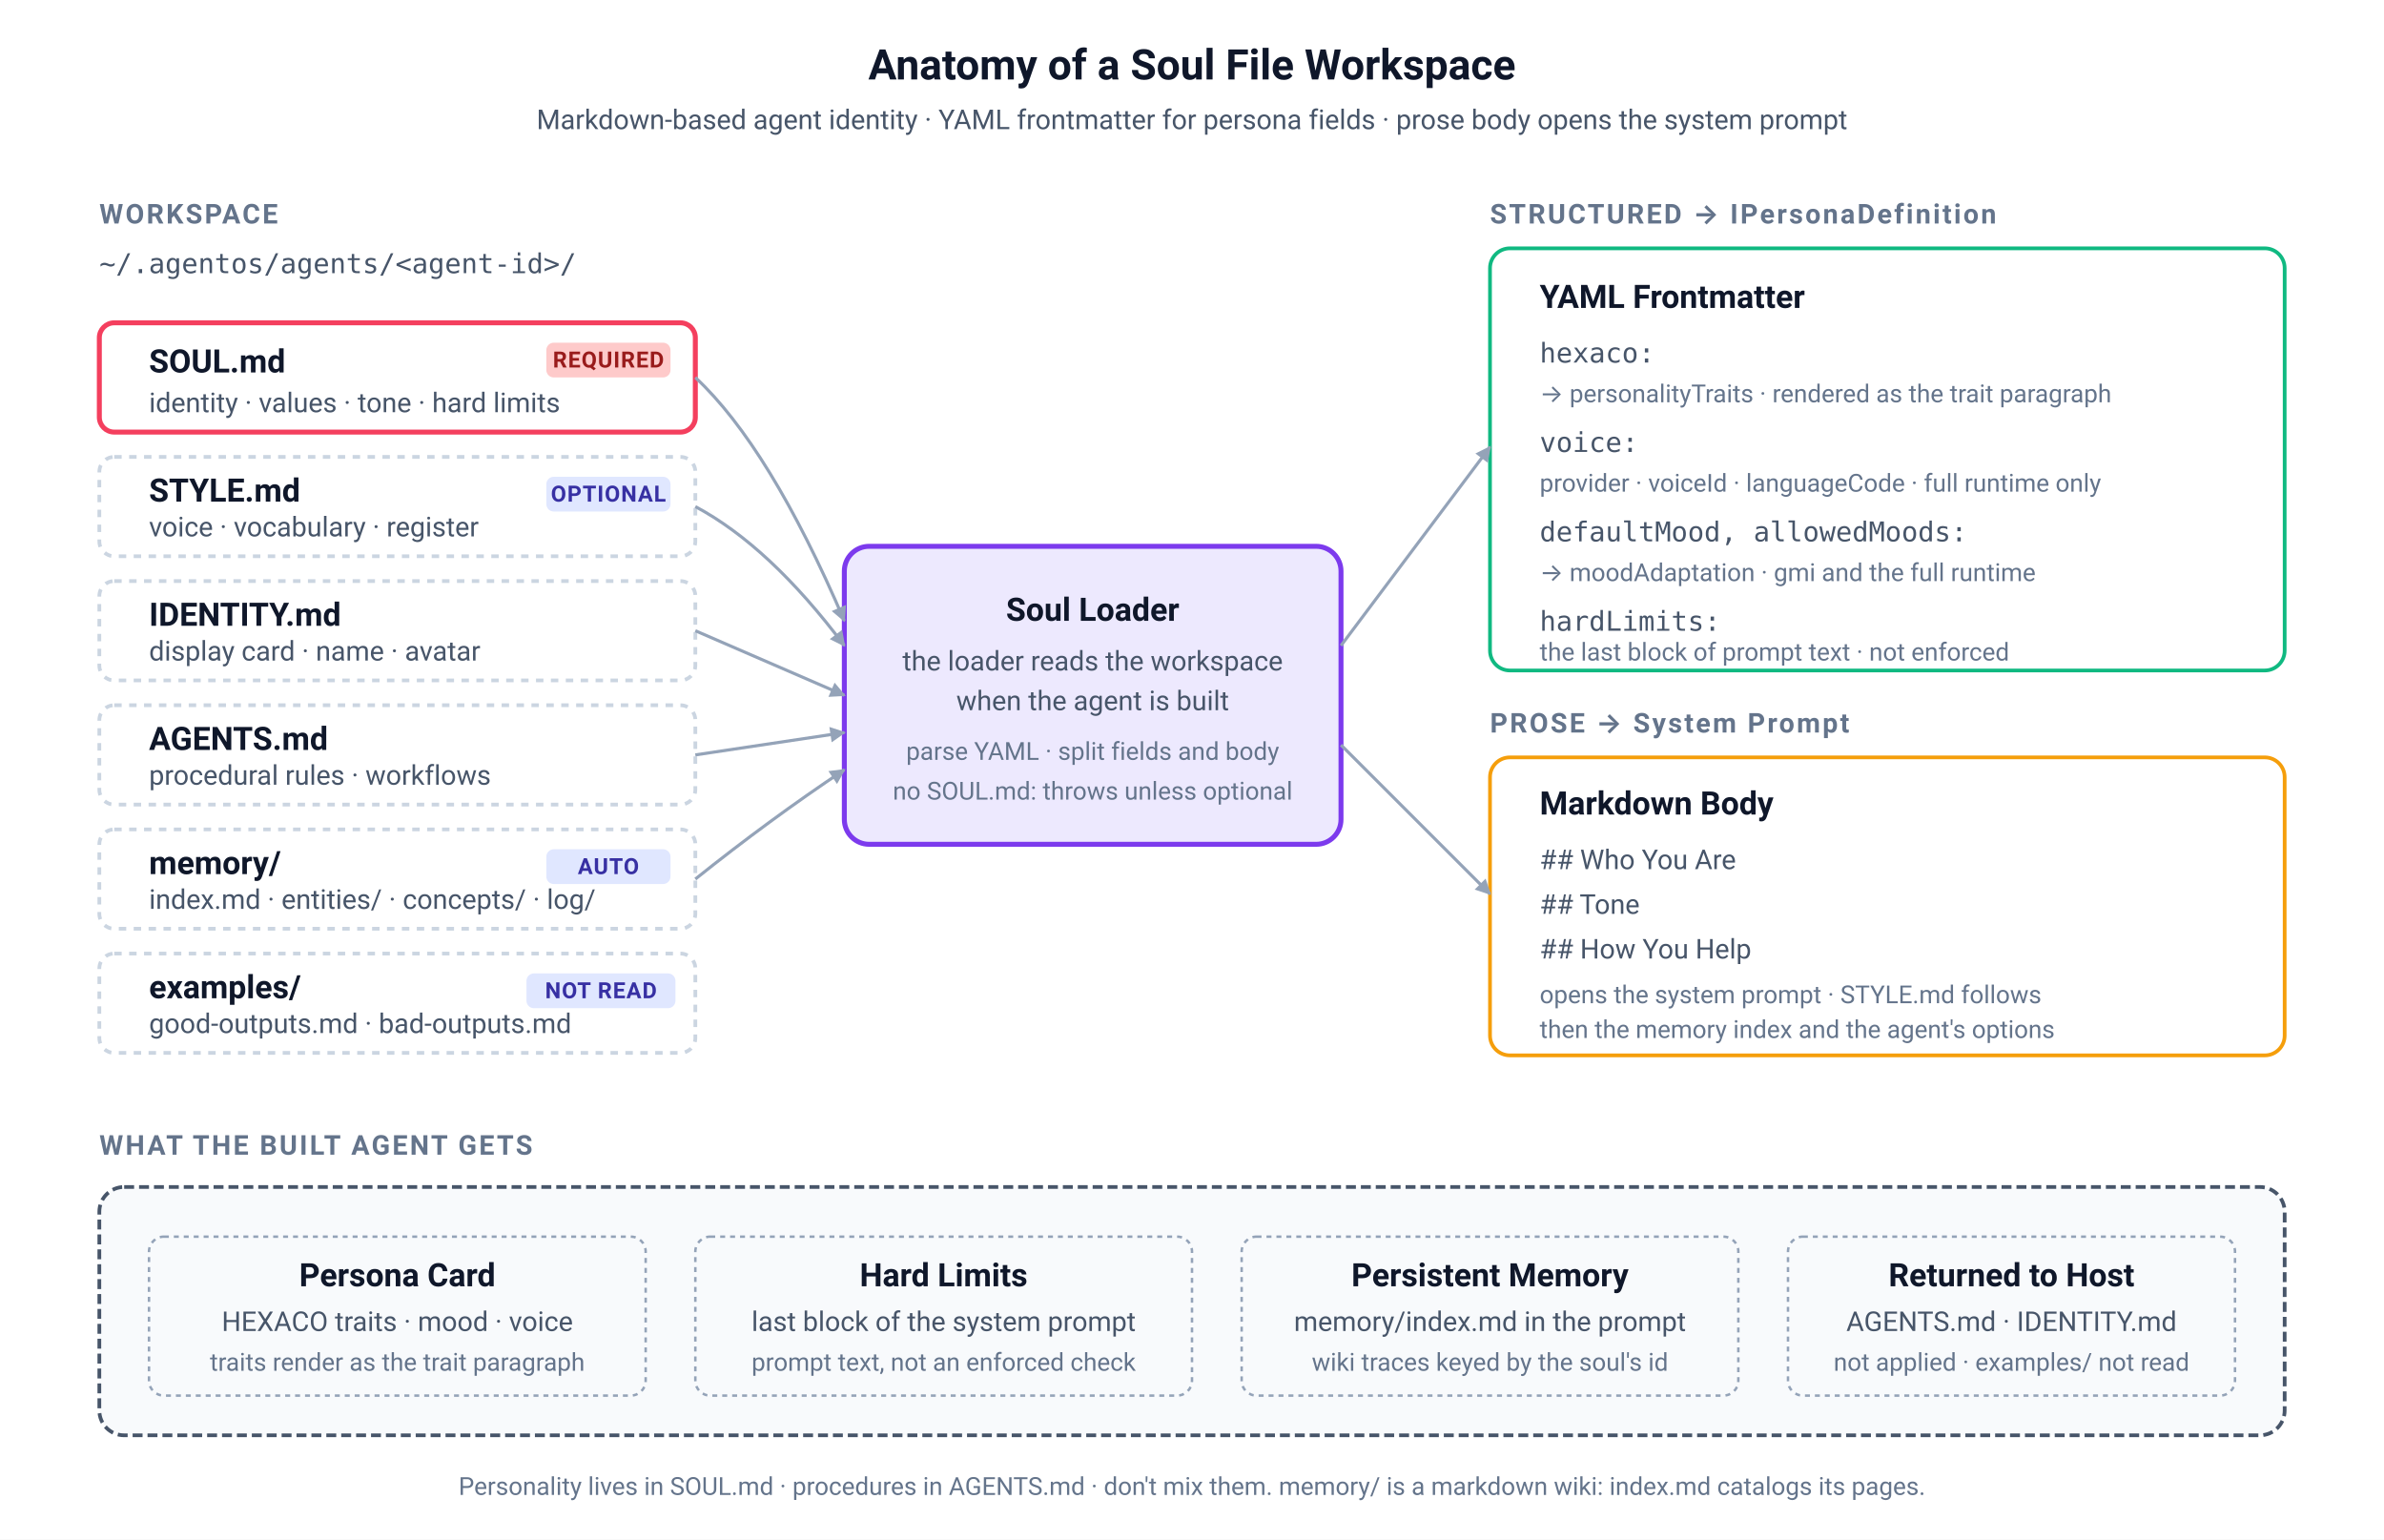
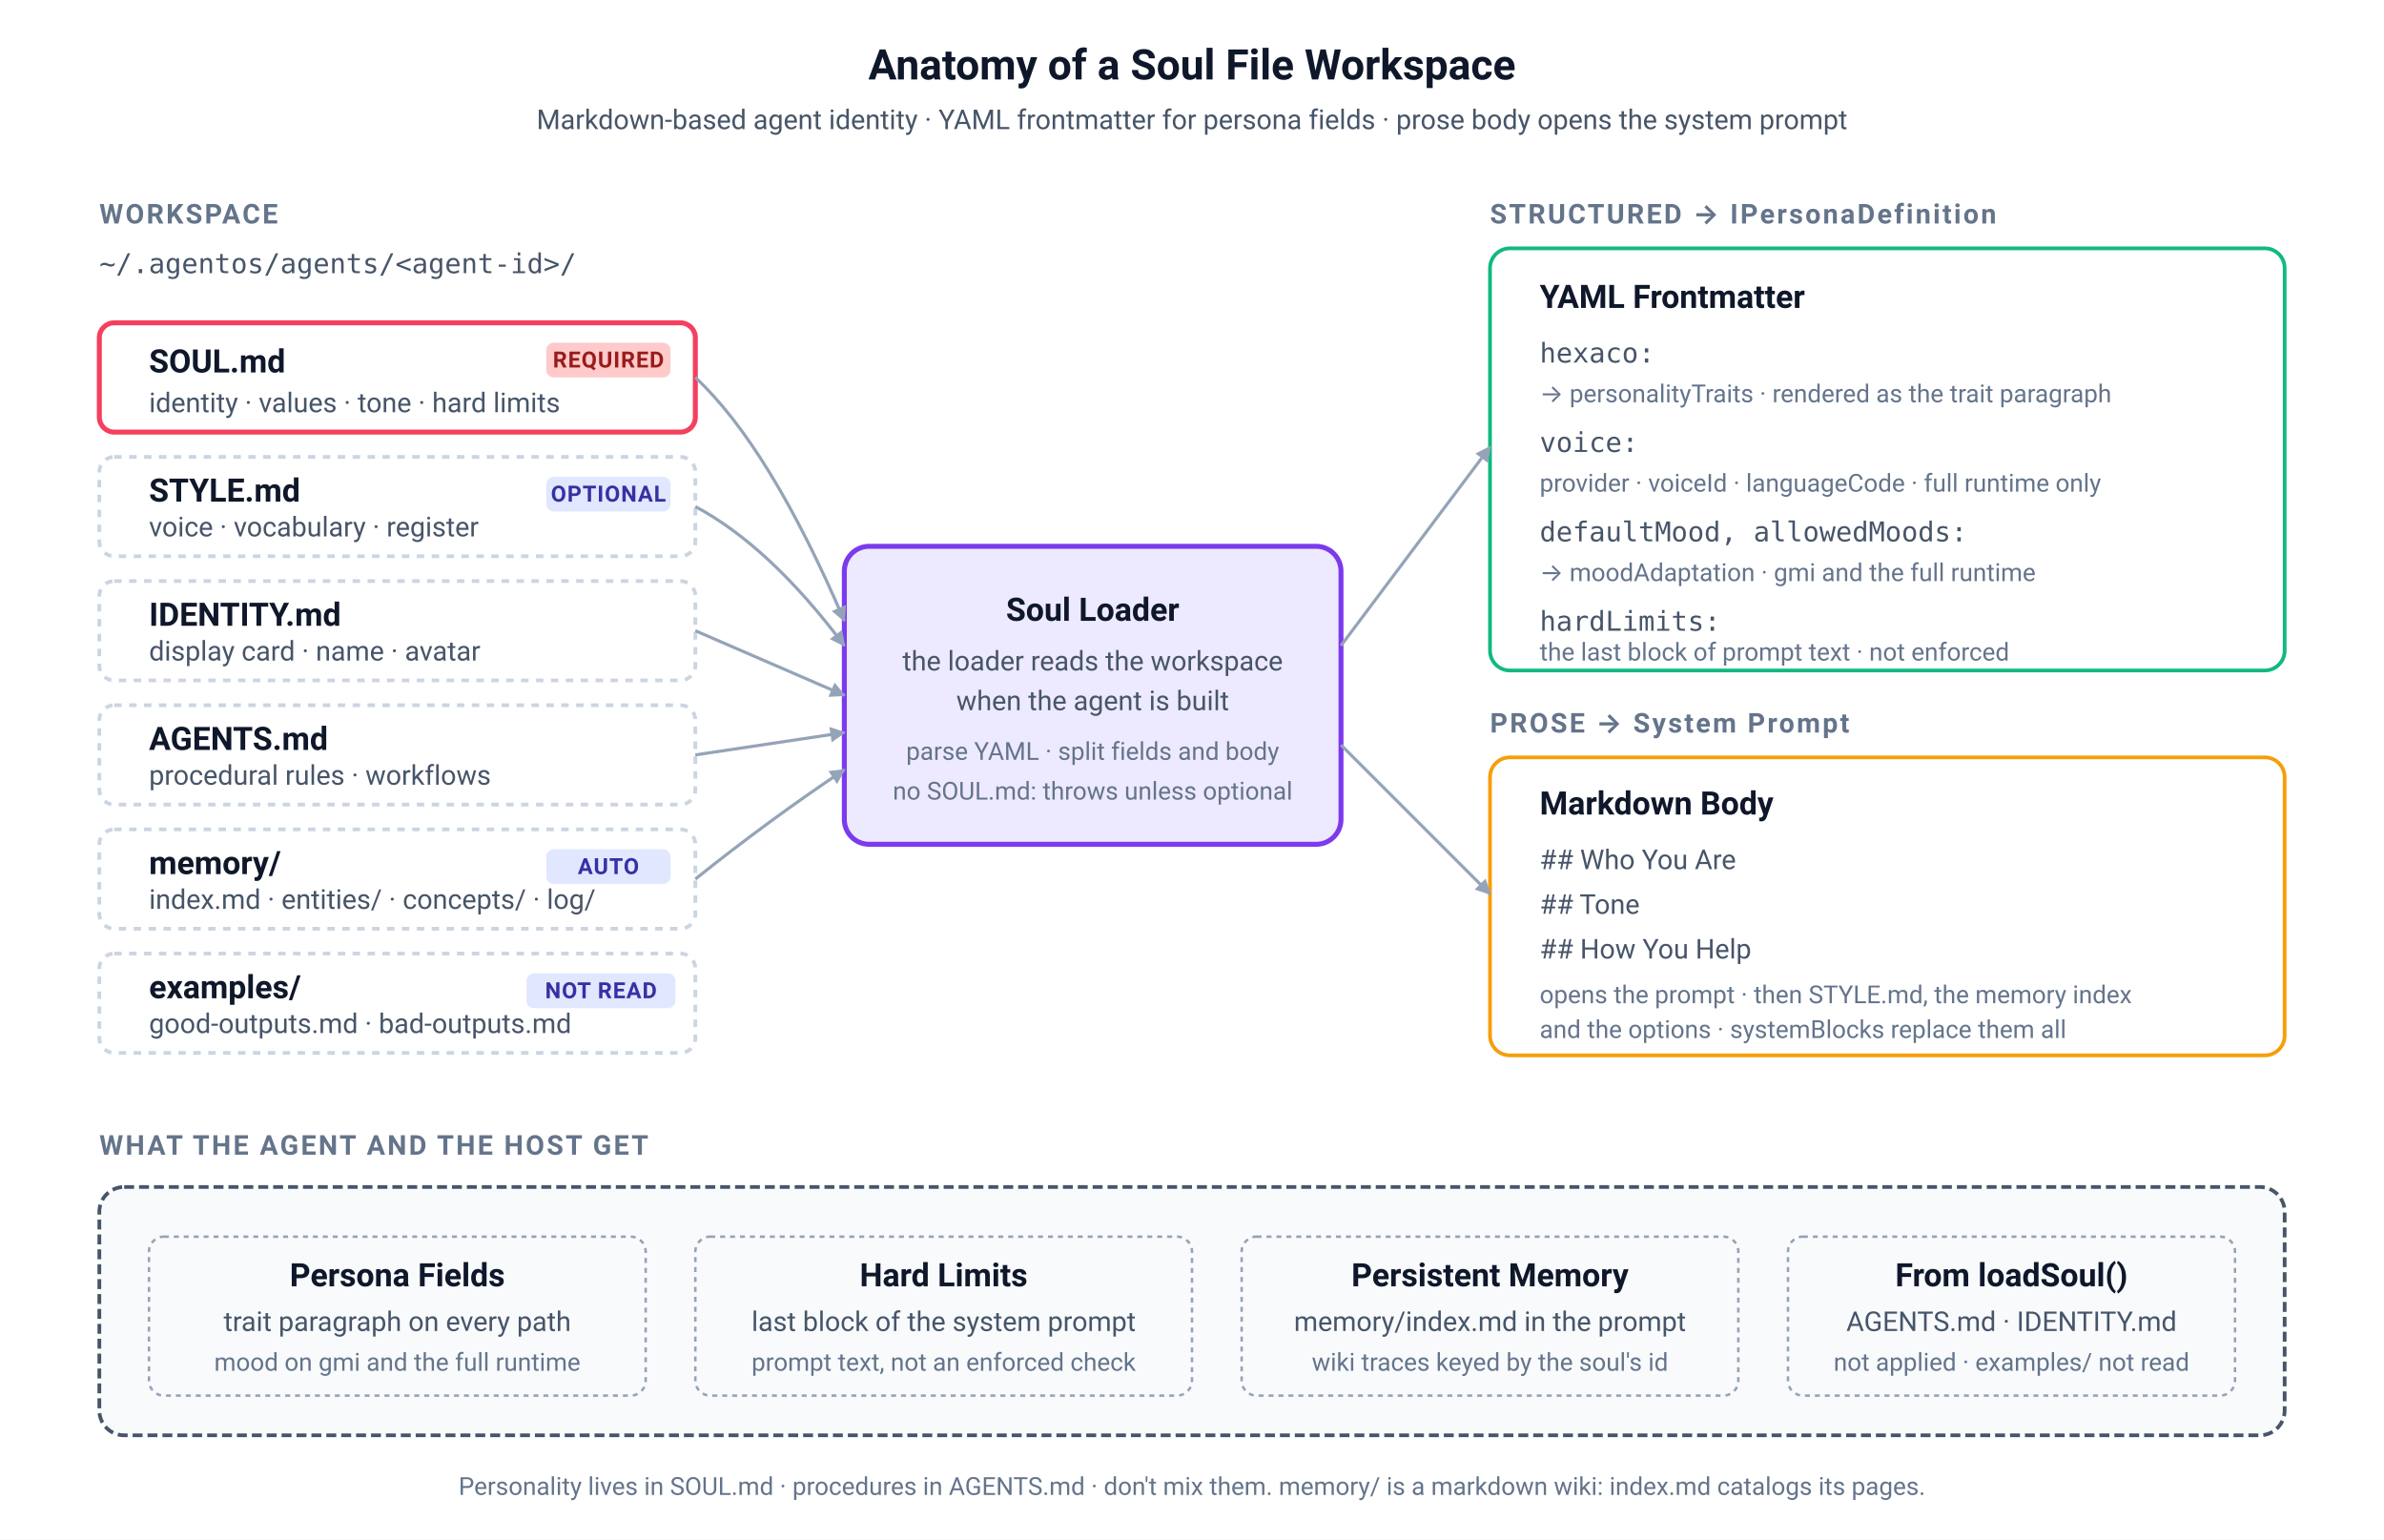
<svg xmlns="http://www.w3.org/2000/svg" viewBox="0 0 960 620" role="img" aria-labelledby="soul-files-title soul-files-desc" font-family="ui-sans-serif, system-ui, -apple-system, Segoe UI, Roboto, sans-serif">
  <defs>
    <style>
      .bg { fill: #ffffff; }
      .text { fill: #1e293b; font-size: 12px; }
      .title { fill: #0f172a; font-size: 17px; font-weight: 700; }
      .heading { fill: #0f172a; font-size: 13px; font-weight: 700; }
      .small { fill: #475569; font-size: 11px; }
      .micro { fill: #64748b; font-size: 10px; }
      .mono { fill: #475569; font-size: 11px; font-family: ui-monospace, SFMono-Regular, Menlo, monospace; }
      .lane-label { fill: #64748b; font-size: 11px; font-weight: 700; letter-spacing: 0.08em; }
      .file-req { fill: #ffffff; stroke: #f43f5e; stroke-width: 2; }
      .file-opt { fill: #ffffff; stroke: #cbd5e1; stroke-width: 1.5; stroke-dasharray: 3 3; }
      .runtime { fill: #ede9fe; stroke: #7c3aed; stroke-width: 2; }
      .output-struct { fill: #ffffff; stroke: #10b981; stroke-width: 1.5; }
      .output-prose { fill: #ffffff; stroke: #f59e0b; stroke-width: 1.5; }
      .envelope { fill: #f8fafc; stroke: #475569; stroke-width: 1.5; stroke-dasharray: 4 2; }
      .tree-line { stroke: #cbd5e1; stroke-width: 1; fill: none; }
      .arrow-line { stroke: #94a3b8; stroke-width: 1.25; fill: none; }
      .arrow-head { fill: #94a3b8; }
      .badge-req { fill: #fecaca; }
      .badge-req-text { fill: #991b1b; font-size: 9px; font-weight: 700; letter-spacing: 0.04em; }
      .badge-opt { fill: #e0e7ff; }
      .badge-opt-text { fill: #3730a3; font-size: 9px; font-weight: 700; letter-spacing: 0.04em; }
          </style>
    <marker id="soul-arrow" viewBox="0 0 10 10" refX="9" refY="5" markerWidth="5" markerHeight="5" orient="auto-start-reverse">
      <path d="M 0 0 L 10 5 L 0 10 z" class="arrow-head" />
    </marker>
  </defs>
  <rect class="bg" x="0" y="0" width="960" height="620" />
  <text x="480" y="32" class="title" text-anchor="middle">Anatomy of a Soul File Workspace</text>
  <text x="480" y="52" class="small" text-anchor="middle">Markdown-based agent identity · YAML frontmatter for persona fields · prose body opens the system prompt</text>
  <text x="40" y="90" class="lane-label">WORKSPACE</text>
  <text x="40" y="110" class="mono">~/.agentos/agents/&lt;agent-id&gt;/</text>
  <rect x="40" y="130" width="240" height="44" rx="6" class="file-req" />
  <text x="60" y="150" class="heading">SOUL.md</text>
  <text x="60" y="166" class="small">identity · values · tone · hard limits</text>
  <rect x="220" y="138" width="50" height="14" rx="3" class="badge-req" />
  <text x="245" y="148" class="badge-req-text" text-anchor="middle">REQUIRED</text>
  <rect x="40" y="184" width="240" height="40" rx="6" class="file-opt" />
  <text x="60" y="202" class="heading">STYLE.md</text>
  <text x="60" y="216" class="small">voice · vocabulary · register</text>
  <rect x="40" y="234" width="240" height="40" rx="6" class="file-opt" />
  <text x="60" y="252" class="heading">IDENTITY.md</text>
  <text x="60" y="266" class="small">display card · name · avatar</text>
  <rect x="40" y="284" width="240" height="40" rx="6" class="file-opt" />
  <text x="60" y="302" class="heading">AGENTS.md</text>
  <text x="60" y="316" class="small">procedural rules · workflows</text>
  <rect x="40" y="334" width="240" height="40" rx="6" class="file-opt" />
  <text x="60" y="352" class="heading">memory/</text>
  <text x="60" y="366" class="small">index.md · entities/ · concepts/ · log/</text>
  <rect x="220" y="342" width="50" height="14" rx="3" class="badge-opt" />
  <text x="245" y="352" class="badge-opt-text" text-anchor="middle">AUTO</text>
  <rect x="40" y="384" width="240" height="40" rx="6" class="file-opt" />
  <text x="60" y="402" class="heading">examples/</text>
  <text x="60" y="416" class="small">good-outputs.md · bad-outputs.md</text>
  <rect x="212" y="392" width="60" height="14" rx="3" class="badge-opt" />
  <text x="242" y="402" class="badge-opt-text" text-anchor="middle">NOT READ</text>
  <rect x="220" y="192" width="50" height="14" rx="3" class="badge-opt" />
  <text x="245" y="202" class="badge-opt-text" text-anchor="middle">OPTIONAL</text>
  <rect x="340" y="220" width="200" height="120" rx="10" class="runtime" />
  <text x="440" y="250" class="heading" text-anchor="middle">Soul Loader</text>
  <text x="440" y="270" class="small" text-anchor="middle">the loader reads the workspace</text>
  <text x="440" y="286" class="small" text-anchor="middle">when the agent is built</text>
  <text x="440" y="306" class="micro" text-anchor="middle">parse YAML · split fields and body</text>
  <text x="440" y="322" class="micro" text-anchor="middle">no SOUL.md: throws unless optional</text>
  <path class="arrow-line" d="M 280,152 Q 310,180 340,250" marker-end="url(#soul-arrow)" />
  <path class="arrow-line" d="M 280,204 Q 310,220 340,260" marker-end="url(#soul-arrow)" />
  <path class="arrow-line" d="M 280,254 L 340,280" marker-end="url(#soul-arrow)" />
  <path class="arrow-line" d="M 280,304 L 340,295" marker-end="url(#soul-arrow)" />
  <path class="arrow-line" d="M 280,354 Q 310,330 340,310" marker-end="url(#soul-arrow)" />
  <text x="600" y="90" class="lane-label">STRUCTURED → IPersonaDefinition</text>
  <rect x="600" y="100" width="320" height="170" rx="8" class="output-struct" />
  <text x="620" y="124" class="heading">YAML Frontmatter</text>
  <text x="620" y="146" class="mono">hexaco:</text>
  <text x="620" y="162" class="micro">  → personalityTraits · rendered as the trait paragraph</text>
  <text x="620" y="182" class="mono">voice:</text>
  <text x="620" y="198" class="micro">  provider · voiceId · languageCode · full runtime only</text>
  <text x="620" y="218" class="mono">defaultMood, allowedMoods:</text>
  <text x="620" y="234" class="micro">  → moodAdaptation · gmi and the full runtime</text>
  <text x="620" y="254" class="mono">hardLimits:</text>
  <text x="620" y="266" class="micro">  the last block of prompt text · not enforced</text>
  <text x="600" y="295" class="lane-label">PROSE → System Prompt</text>
  <rect x="600" y="305" width="320" height="120" rx="8" class="output-prose" />
  <text x="620" y="328" class="heading">Markdown Body</text>
  <text x="620" y="350" class="small">## Who You Are</text>
  <text x="620" y="368" class="small">## Tone</text>
  <text x="620" y="386" class="small">## How You Help</text>
-   <text x="620" y="404" class="micro">opens the system prompt · STYLE.md follows</text>
-   <text x="620" y="418" class="micro">then the memory index and the agent's options</text>
+   <text x="620" y="404" class="micro">opens the prompt · then STYLE.md, the memory index</text>
+   <text x="620" y="418" class="micro">and the options · systemBlocks replace them all</text>
  <path class="arrow-line" d="M 540,260 L 600,180" marker-end="url(#soul-arrow)" />
  <path class="arrow-line" d="M 540,300 L 600,360" marker-end="url(#soul-arrow)" />
-   <text x="40" y="465" class="lane-label">WHAT THE BUILT AGENT GETS</text>
+   <text x="40" y="465" class="lane-label">WHAT THE AGENT AND THE HOST GET</text>
  <rect x="40" y="478" width="880" height="100" rx="10" class="envelope" />
  <rect x="60" y="498" width="200" height="64" rx="6" fill="none" stroke-dasharray="2 2" stroke="#94a3b8" />
-   <text x="160" y="518" class="heading" text-anchor="middle">Persona Card</text>
-   <text x="160" y="536" class="small" text-anchor="middle">HEXACO traits · mood · voice</text>
-   <text x="160" y="552" class="micro" text-anchor="middle">traits render as the trait paragraph</text>
+   <text x="160" y="518" class="heading" text-anchor="middle">Persona Fields</text>
+   <text x="160" y="536" class="small" text-anchor="middle">trait paragraph on every path</text>
+   <text x="160" y="552" class="micro" text-anchor="middle">mood on gmi and the full runtime</text>
  <rect x="280" y="498" width="200" height="64" rx="6" fill="none" stroke-dasharray="2 2" stroke="#94a3b8" />
  <text x="380" y="518" class="heading" text-anchor="middle">Hard Limits</text>
  <text x="380" y="536" class="small" text-anchor="middle">last block of the system prompt</text>
  <text x="380" y="552" class="micro" text-anchor="middle">prompt text, not an enforced check</text>
  <rect x="500" y="498" width="200" height="64" rx="6" fill="none" stroke-dasharray="2 2" stroke="#94a3b8" />
  <text x="600" y="518" class="heading" text-anchor="middle">Persistent Memory</text>
  <text x="600" y="536" class="small" text-anchor="middle">memory/index.md in the prompt</text>
  <text x="600" y="552" class="micro" text-anchor="middle">wiki traces keyed by the soul's id</text>
  <rect x="720" y="498" width="180" height="64" rx="6" fill="none" stroke-dasharray="2 2" stroke="#94a3b8" />
-   <text x="810" y="518" class="heading" text-anchor="middle">Returned to Host</text>
+   <text x="810" y="518" class="heading" text-anchor="middle">From loadSoul()</text>
  <text x="810" y="536" class="small" text-anchor="middle">AGENTS.md · IDENTITY.md</text>
  <text x="810" y="552" class="micro" text-anchor="middle">not applied · examples/ not read</text>
  <text x="480" y="602" class="micro" text-anchor="middle">Personality lives in SOUL.md · procedures in AGENTS.md · don't mix them. memory/ is a markdown wiki: index.md catalogs its pages.</text>
</svg>
